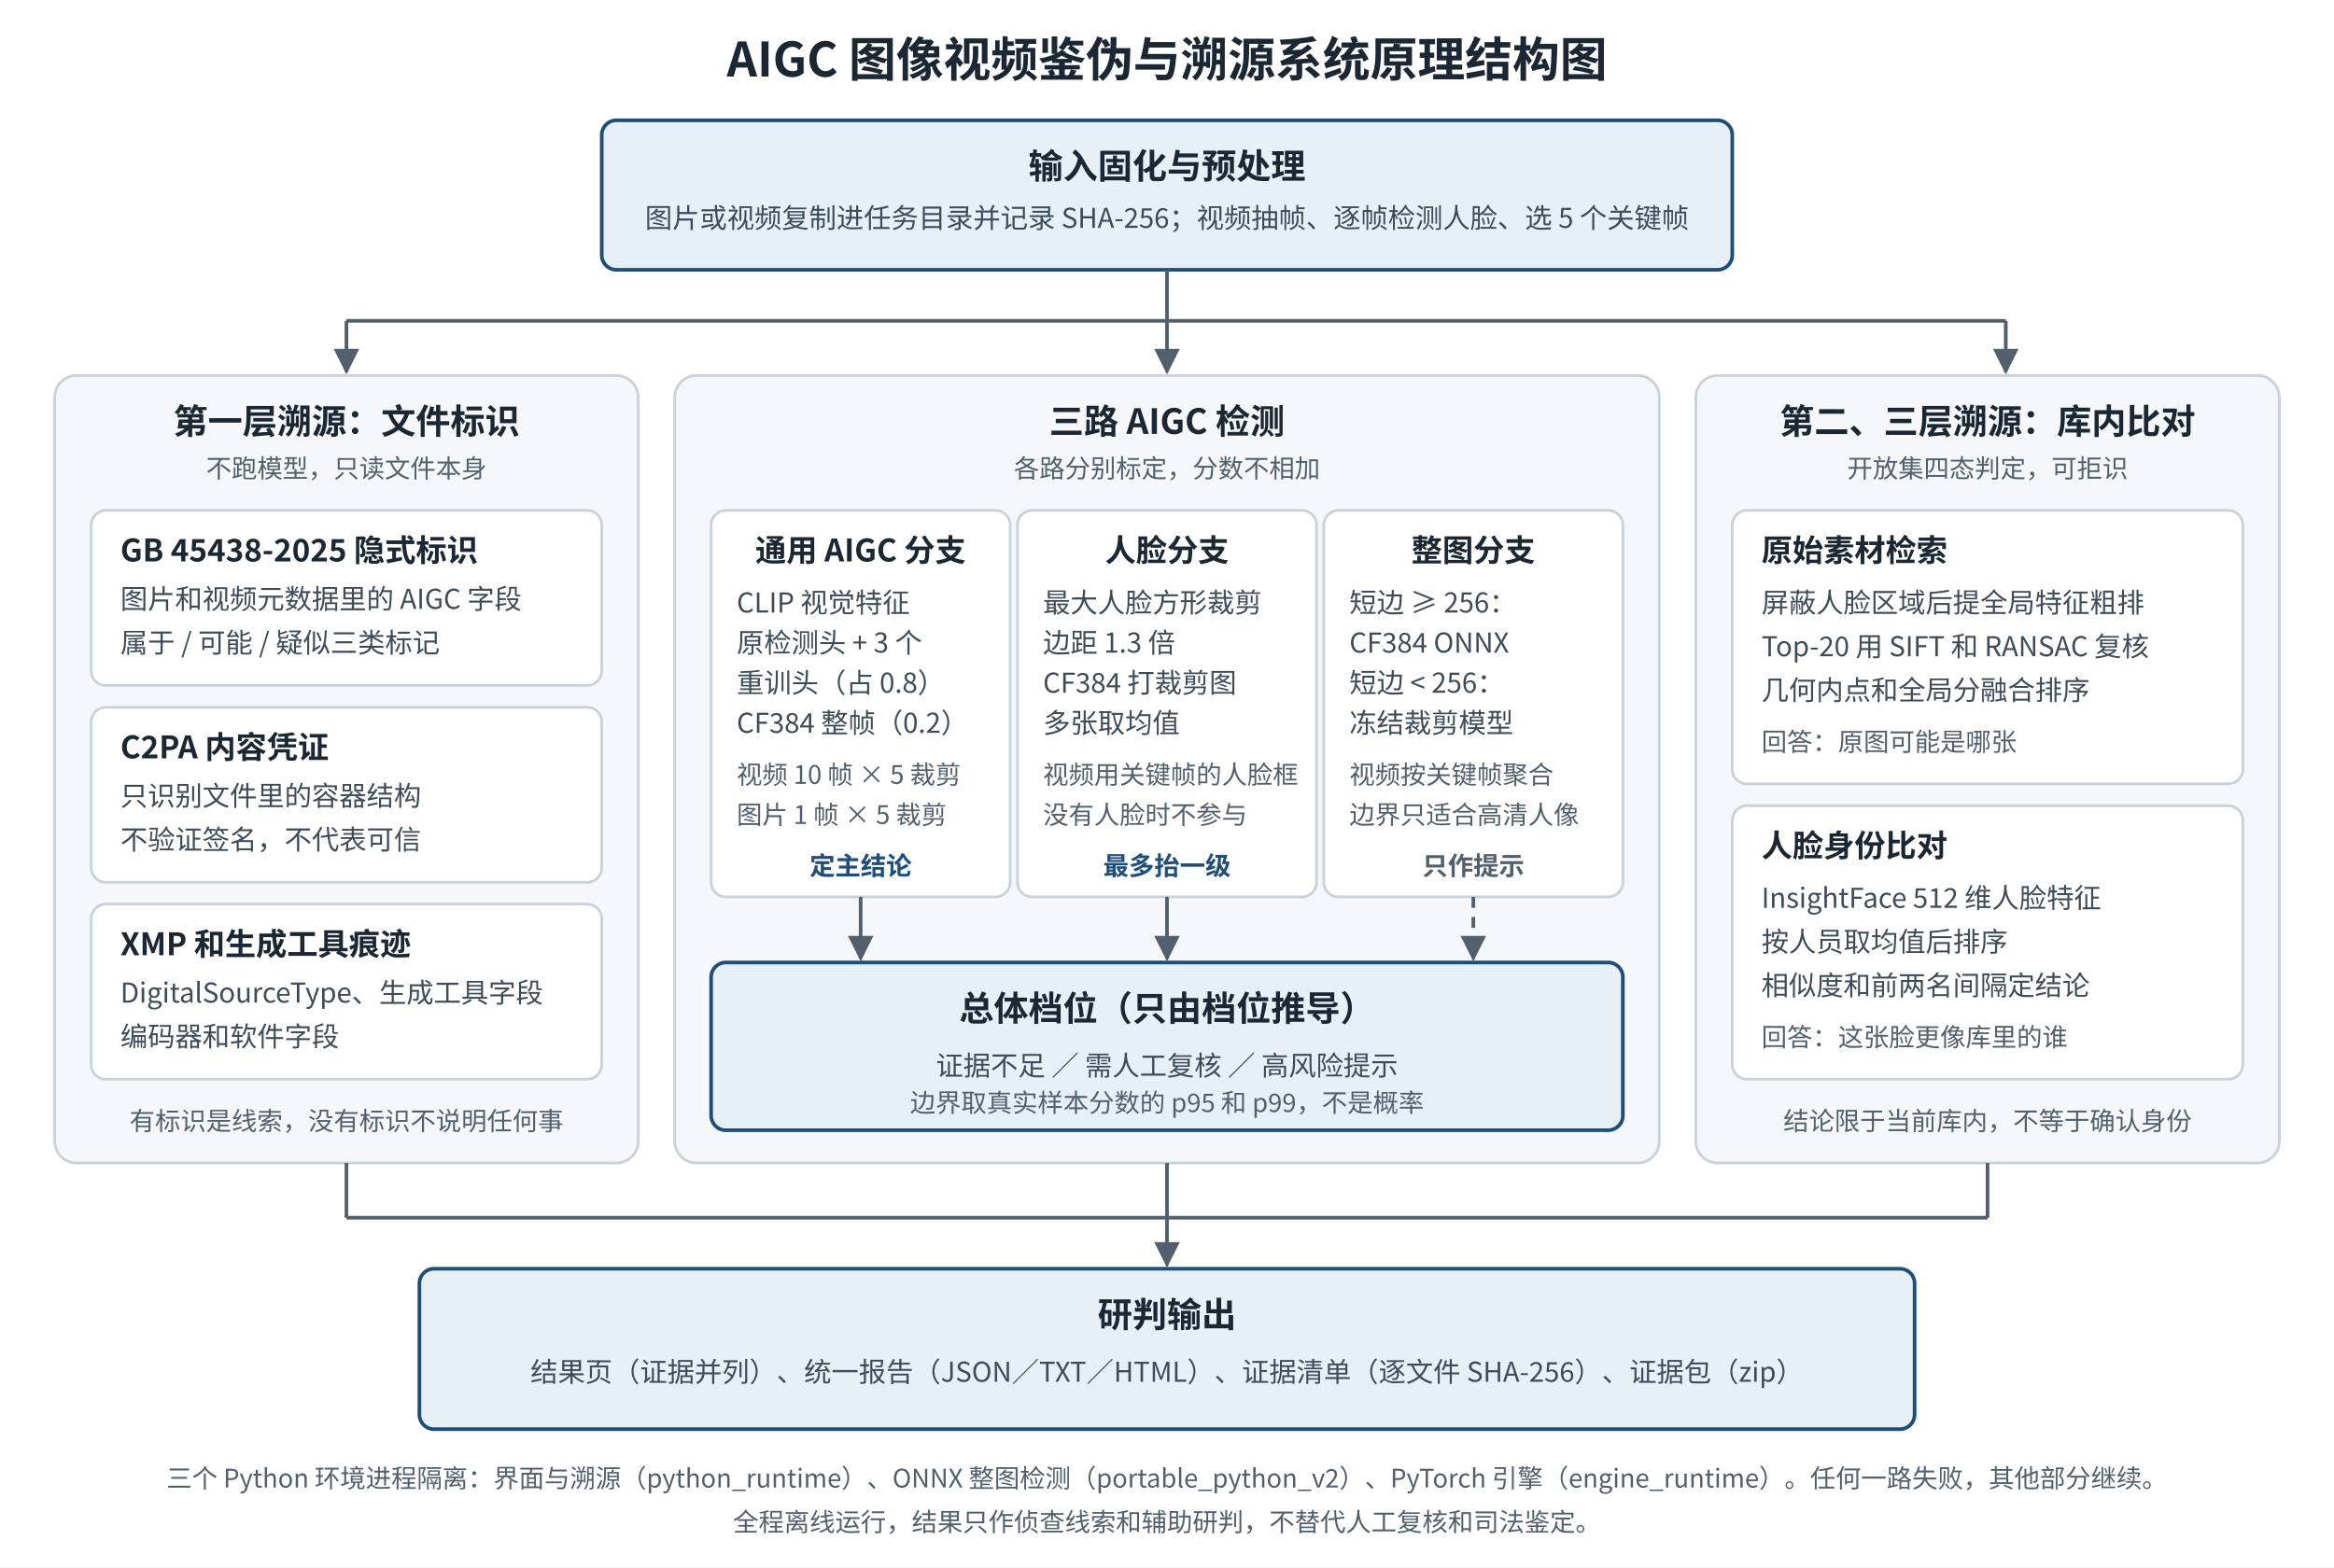
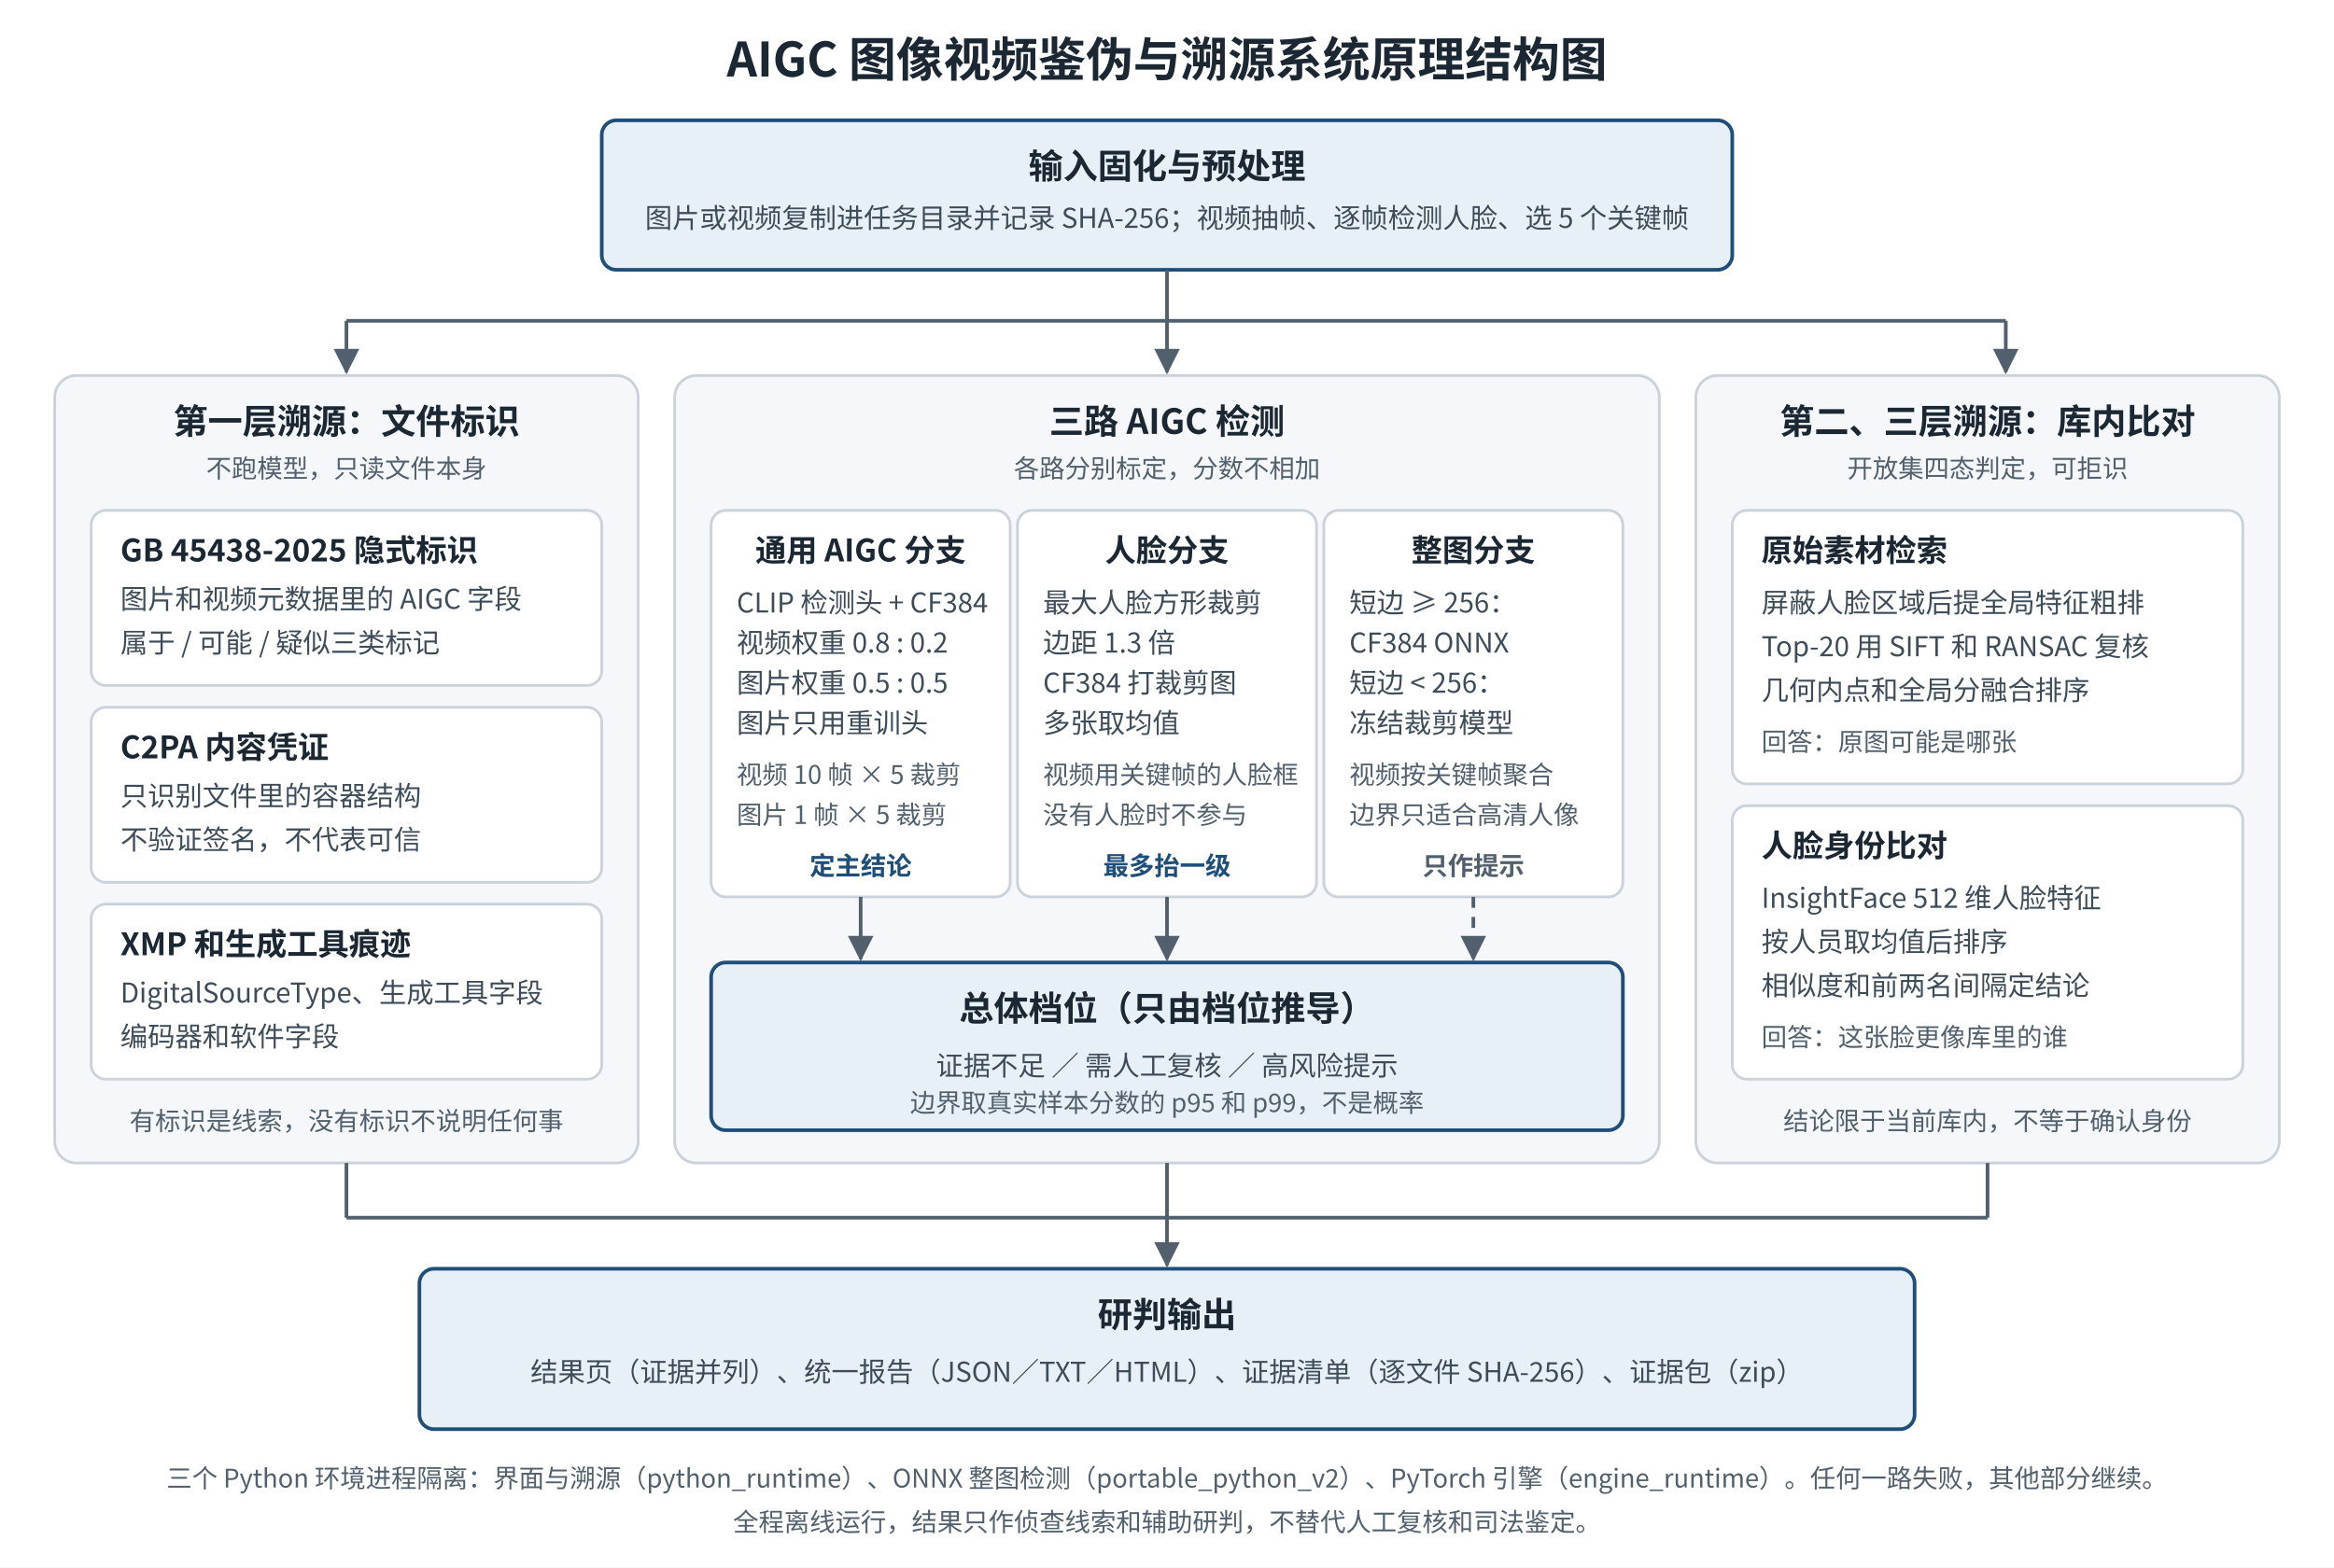
<svg xmlns="http://www.w3.org/2000/svg" viewBox="0 0 1280 860" width="1280" height="860" font-family="'Microsoft YaHei','Noto Sans CJK SC',sans-serif">
  <defs>
    <marker id="arrow" viewBox="0 0 10 10" refX="9" refY="5" markerWidth="7" markerHeight="7" orient="auto-start-reverse">
      <path d="M 0 0 L 10 5 L 0 10 z" fill="#52606d" />
    </marker>
    <style>
      .title { font-size: 26px; font-weight: 700; fill: #1b2733; }
      .h { font-size: 19px; font-weight: 700; fill: #1b2733; }
      .h2 { font-size: 17px; font-weight: 700; fill: #1b2733; }
      .t { font-size: 15px; fill: #3e4c59; }
      .s { font-size: 14px; fill: #52606d; }
      .tag { font-size: 14px; font-weight: 700; }
      .box { fill: #ffffff; stroke: #cbd2d9; stroke-width: 1.5; rx: 8; }
      .group { fill: #f5f7fa; stroke: #cbd2d9; stroke-width: 1.5; rx: 12; }
      .accent { fill: #e8f0f7; stroke: #1f4e79; stroke-width: 2; rx: 8; }
      .line { stroke: #52606d; stroke-width: 2; fill: none; }
    </style>
  </defs>
  <rect width="1280" height="860" fill="#ffffff" />
  <text x="640" y="42" text-anchor="middle" class="title">AIGC 图像视频鉴伪与溯源系统原理结构图</text>
  <rect x="330" y="66" width="620" height="82" class="accent" />
  <text x="640" y="98" text-anchor="middle" class="h">输入固化与预处理</text>
  <text x="640" y="125" text-anchor="middle" class="t">图片或视频复制进任务目录并记录 SHA-256；视频抽帧、逐帧检测人脸、选 5 个关键帧</text>
  <path d="M 640 148 L 640 176 M 190 176 L 1100 176" class="line" />
  <path d="M 190 176 L 190 204" class="line" marker-end="url(#arrow)" />
  <path d="M 640 176 L 640 204" class="line" marker-end="url(#arrow)" />
  <path d="M 1100 176 L 1100 204" class="line" marker-end="url(#arrow)" />
  <rect x="30" y="206" width="320" height="432" class="group" />
  <text x="190" y="238" text-anchor="middle" class="h">第一层溯源：文件标识</text>
  <text x="190" y="262" text-anchor="middle" class="s">不跑模型，只读文件本身</text>
  <rect x="50" y="280" width="280" height="96" class="box" />
  <text x="66" y="308" class="h2">GB 45438-2025 隐式标识</text>
  <text x="66" y="334" class="t">图片和视频元数据里的 AIGC 字段</text>
  <text x="66" y="358" class="t">属于 / 可能 / 疑似三类标记</text>
  <rect x="50" y="388" width="280" height="96" class="box" />
  <text x="66" y="416" class="h2">C2PA 内容凭证</text>
  <text x="66" y="442" class="t">只识别文件里的容器结构</text>
  <text x="66" y="466" class="t">不验证签名，不代表可信</text>
  <rect x="50" y="496" width="280" height="96" class="box" />
  <text x="66" y="524" class="h2">XMP 和生成工具痕迹</text>
  <text x="66" y="550" class="t">DigitalSourceType、生成工具字段</text>
  <text x="66" y="574" class="t">编码器和软件字段</text>
  <text x="190" y="620" text-anchor="middle" class="s">有标识是线索，没有标识不说明任何事</text>
  <rect x="370" y="206" width="540" height="432" class="group" />
  <text x="640" y="238" text-anchor="middle" class="h">三路 AIGC 检测</text>
  <text x="640" y="262" text-anchor="middle" class="s">各路分别标定，分数不相加</text>
  <rect x="390" y="280" width="164" height="212" class="box" />
  <text x="472" y="308" text-anchor="middle" class="h2">通用 AIGC 分支</text>
-   <text x="404" y="336" class="t">CLIP 视觉特征</text>
-   <text x="404" y="358" class="t">原检测头 + 3 个</text>
-   <text x="404" y="380" class="t">重训头（占 0.8）</text>
-   <text x="404" y="402" class="t">CF384 整帧（0.2）</text>
+   <text x="404" y="336" class="t">CLIP 检测头 + CF384</text>
+   <text x="404" y="358" class="t">视频权重 0.8 : 0.2</text>
+   <text x="404" y="380" class="t">图片权重 0.5 : 0.5</text>
+   <text x="404" y="402" class="t">图片只用重训头</text>
  <text x="404" y="430" class="s">视频 10 帧 × 5 裁剪</text>
  <text x="404" y="452" class="s">图片 1 帧 × 5 裁剪</text>
  <text x="472" y="480" text-anchor="middle" class="tag" fill="#1f4e79">定主结论</text>
  <rect x="558" y="280" width="164" height="212" class="box" />
  <text x="640" y="308" text-anchor="middle" class="h2">人脸分支</text>
  <text x="572" y="336" class="t">最大人脸方形裁剪</text>
  <text x="572" y="358" class="t">边距 1.3 倍</text>
  <text x="572" y="380" class="t">CF384 打裁剪图</text>
  <text x="572" y="402" class="t">多张取均值</text>
  <text x="572" y="430" class="s">视频用关键帧的人脸框</text>
  <text x="572" y="452" class="s">没有人脸时不参与</text>
  <text x="640" y="480" text-anchor="middle" class="tag" fill="#1f4e79">最多抬一级</text>
  <rect x="726" y="280" width="164" height="212" class="box" />
  <text x="808" y="308" text-anchor="middle" class="h2">整图分支</text>
  <text x="740" y="336" class="t">短边 ≥ 256：</text>
  <text x="740" y="358" class="t">CF384 ONNX</text>
  <text x="740" y="380" class="t">短边 &lt; 256：</text>
  <text x="740" y="402" class="t">冻结裁剪模型</text>
  <text x="740" y="430" class="s">视频按关键帧聚合</text>
  <text x="740" y="452" class="s">边界只适合高清人像</text>
  <text x="808" y="480" text-anchor="middle" class="tag" fill="#52606d">只作提示</text>
  <path d="M 472 492 L 472 526" class="line" marker-end="url(#arrow)" />
  <path d="M 640 492 L 640 526" class="line" marker-end="url(#arrow)" />
  <path d="M 808 492 L 808 526" class="line" stroke-dasharray="6 5" marker-end="url(#arrow)" />
  <rect x="390" y="528" width="500" height="92" class="accent" />
  <text x="640" y="560" text-anchor="middle" class="h">总体档位（只由档位推导）</text>
  <text x="640" y="590" text-anchor="middle" class="t">证据不足 ／ 需人工复核 ／ 高风险提示</text>
  <text x="640" y="610" text-anchor="middle" class="s">边界取真实样本分数的 p95 和 p99，不是概率</text>
  <rect x="930" y="206" width="320" height="432" class="group" />
  <text x="1090" y="238" text-anchor="middle" class="h">第二、三层溯源：库内比对</text>
  <text x="1090" y="262" text-anchor="middle" class="s">开放集四态判定，可拒识</text>
  <rect x="950" y="280" width="280" height="150" class="box" />
  <text x="966" y="308" class="h2">原始素材检索</text>
  <text x="966" y="336" class="t">屏蔽人脸区域后提全局特征粗排</text>
  <text x="966" y="360" class="t">Top-20 用 SIFT 和 RANSAC 复核</text>
  <text x="966" y="384" class="t">几何内点和全局分融合排序</text>
  <text x="966" y="412" class="s">回答：原图可能是哪张</text>
  <rect x="950" y="442" width="280" height="150" class="box" />
  <text x="966" y="470" class="h2">人脸身份比对</text>
  <text x="966" y="498" class="t">InsightFace 512 维人脸特征</text>
  <text x="966" y="522" class="t">按人员取均值后排序</text>
  <text x="966" y="546" class="t">相似度和前两名间隔定结论</text>
  <text x="966" y="574" class="s">回答：这张脸更像库里的谁</text>
  <text x="1090" y="620" text-anchor="middle" class="s">结论限于当前库内，不等于确认身份</text>
  <path d="M 190 638 L 190 668 M 640 638 L 640 668 M 1090 638 L 1090 668 M 190 668 L 1090 668" class="line" />
  <path d="M 640 668 L 640 694" class="line" marker-end="url(#arrow)" />
  <rect x="230" y="696" width="820" height="88" class="accent" />
  <text x="640" y="728" text-anchor="middle" class="h">研判输出</text>
  <text x="640" y="758" text-anchor="middle" class="t">结果页（证据并列）、统一报告（JSON／TXT／HTML）、证据清单（逐文件 SHA-256）、证据包（zip）</text>
  <text x="640" y="816" text-anchor="middle" class="s">三个 Python 环境进程隔离：界面与溯源（python_runtime）、ONNX 整图检测（portable_python_v2）、PyTorch 引擎（engine_runtime）。任何一路失败，其他部分继续。</text>
  <text x="640" y="840" text-anchor="middle" class="s">全程离线运行，结果只作侦查线索和辅助研判，不替代人工复核和司法鉴定。</text>
</svg>
